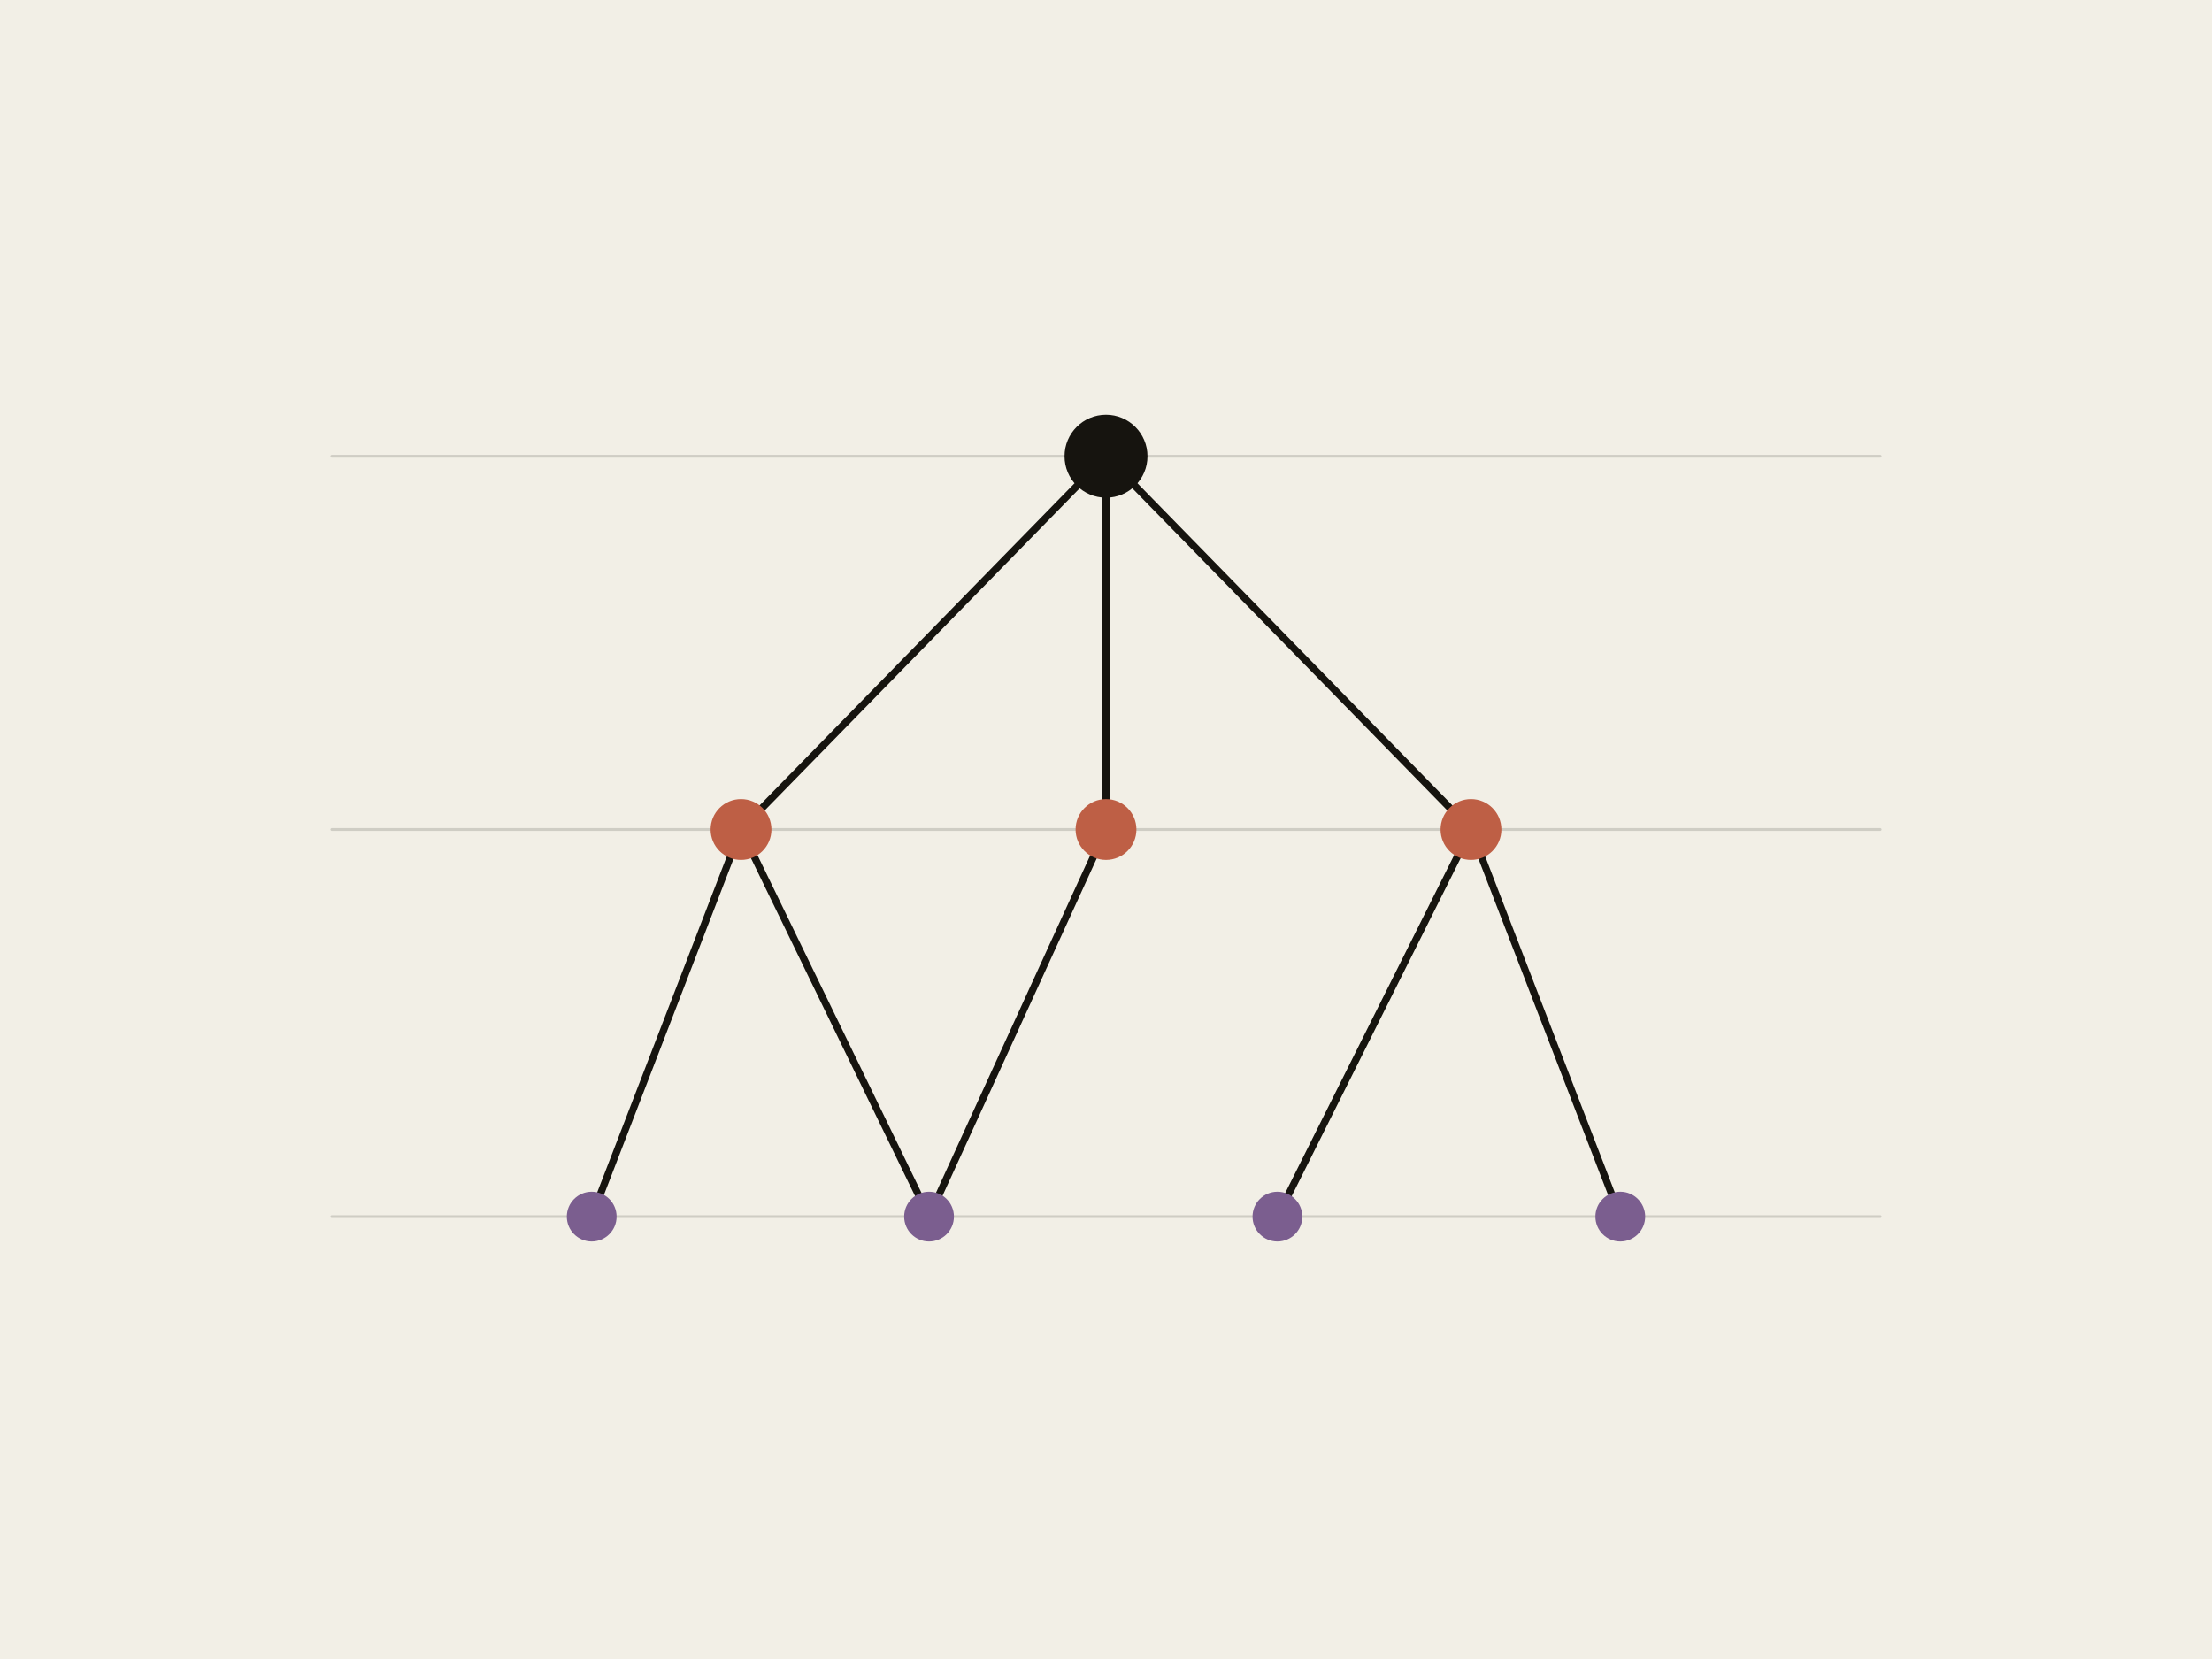
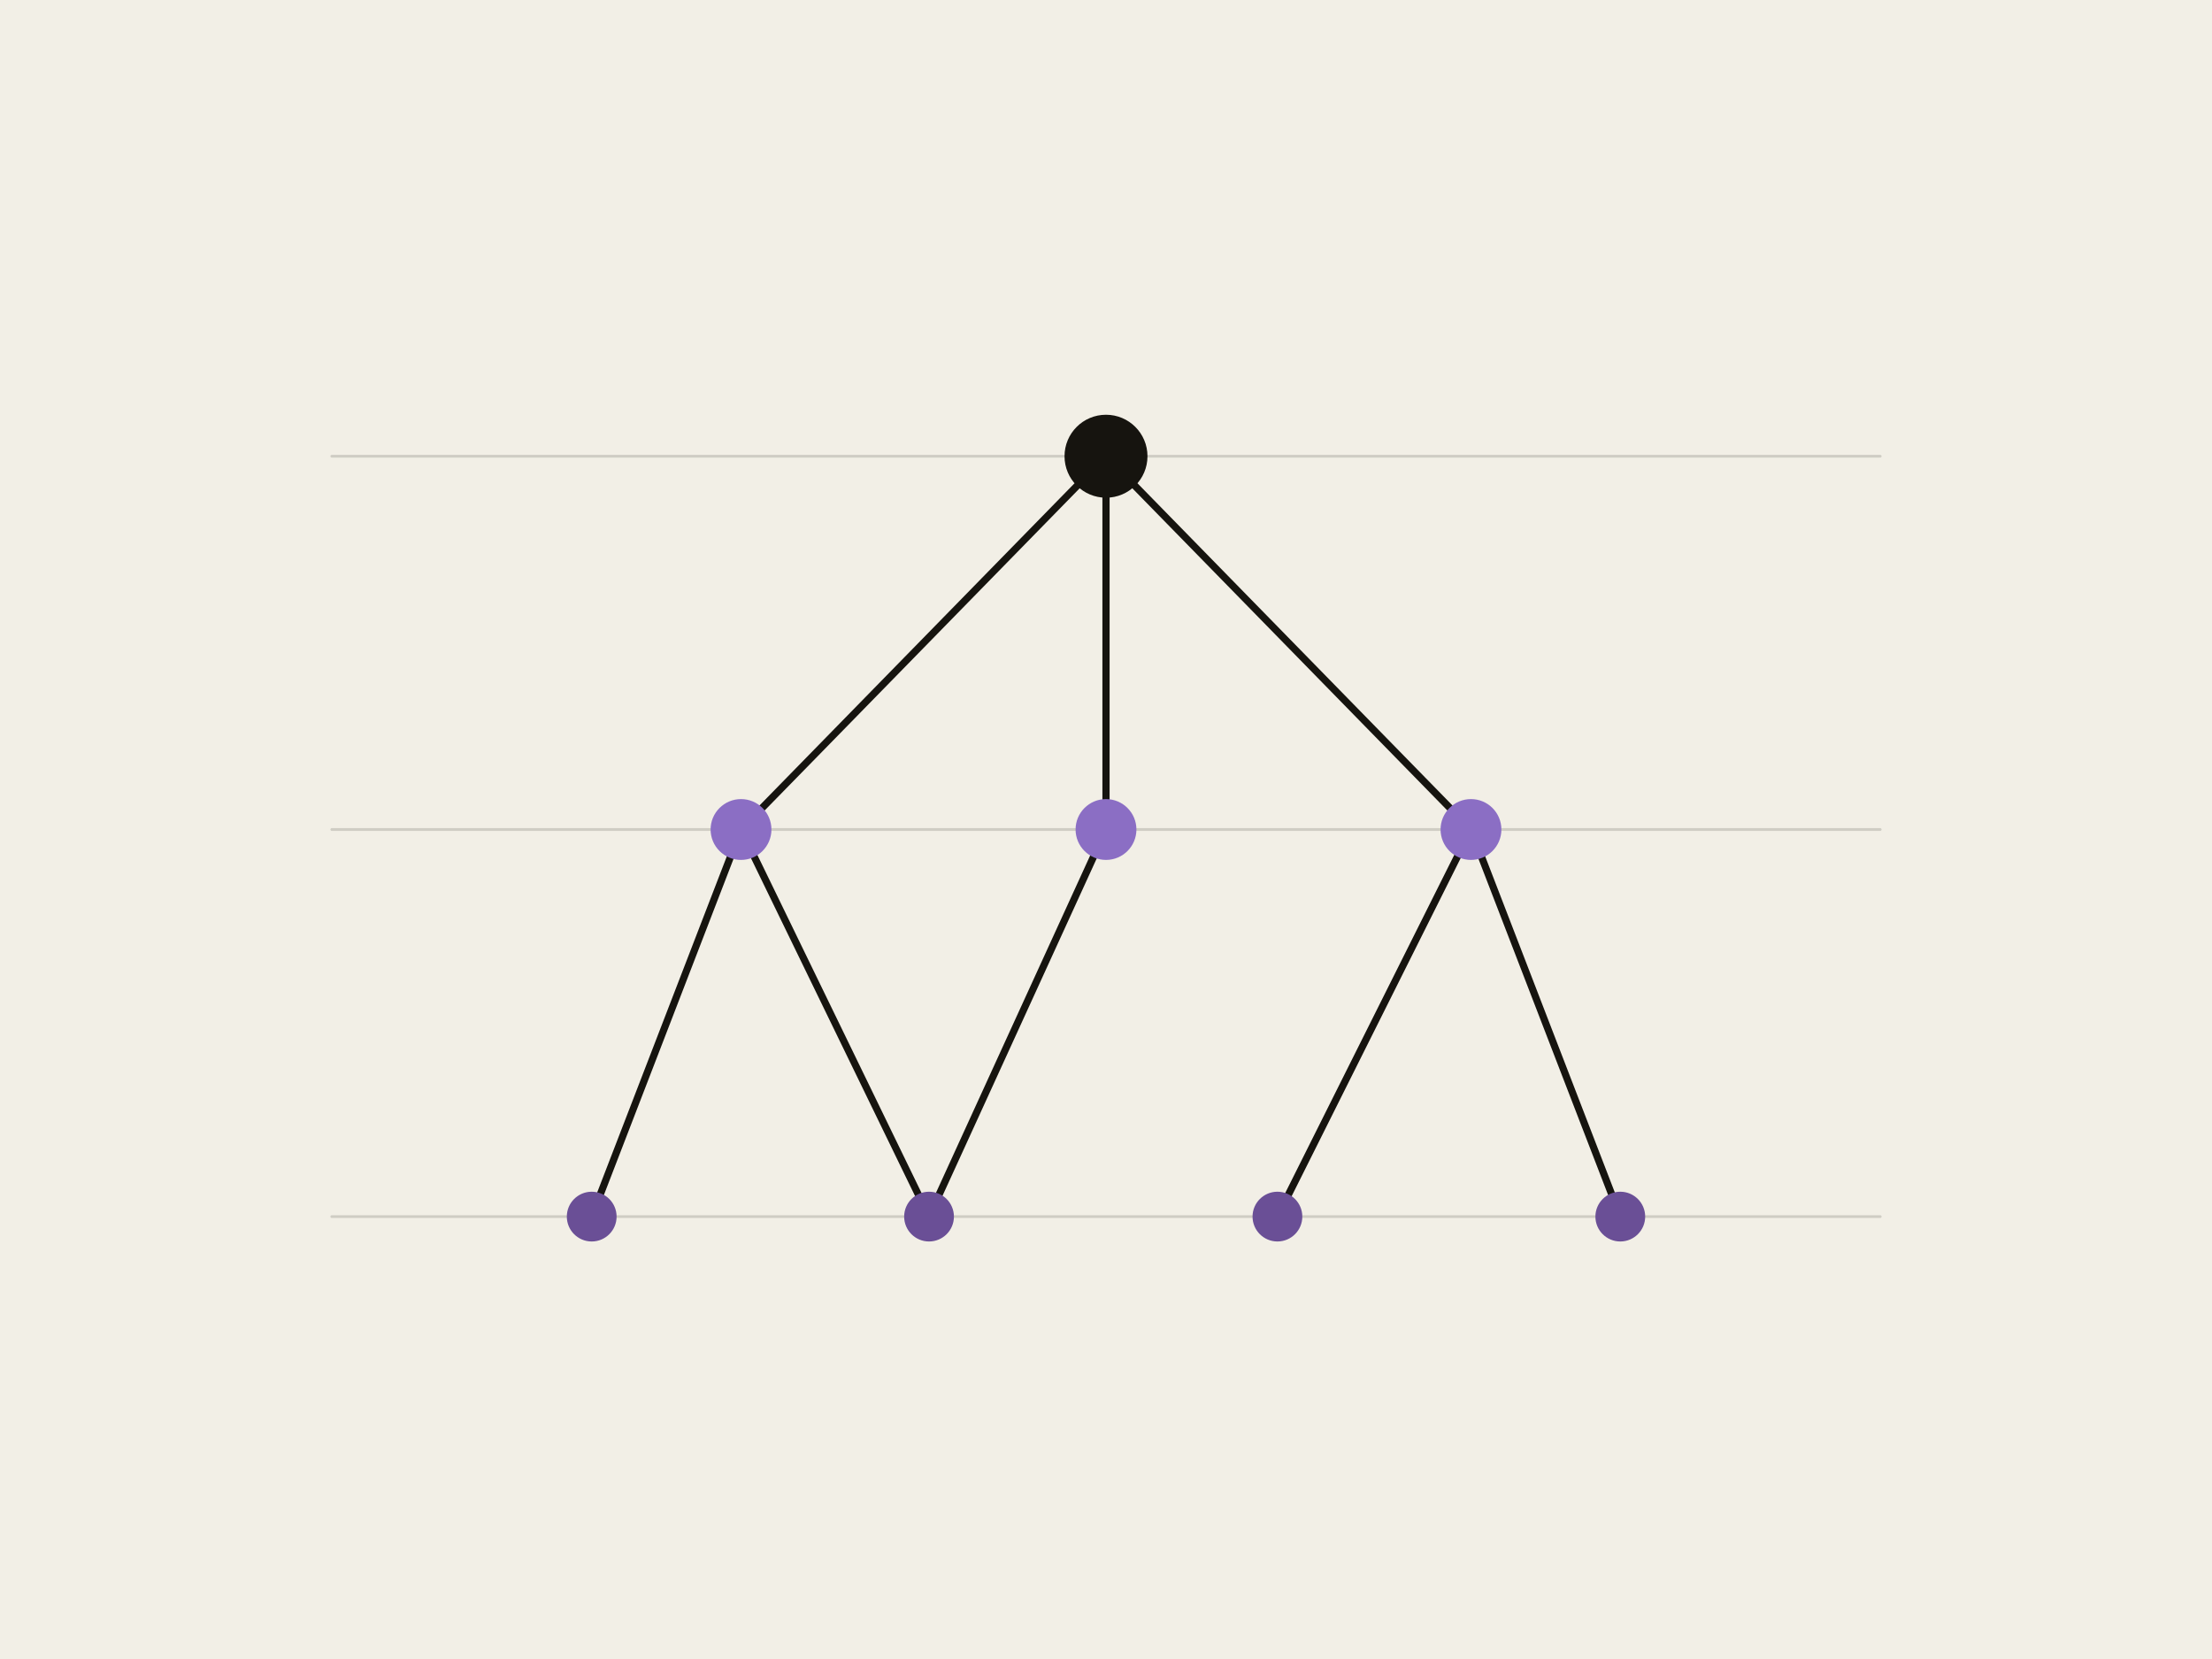
<svg xmlns="http://www.w3.org/2000/svg" viewBox="0 0 800 600" width="800" height="600">
  <rect width="800" height="600" fill="#f2efe6" />
  <g stroke="#16140f" opacity="0.16" stroke-width="1" stroke-linecap="round" fill="none">
    <path d="M120 165 H680" />
    <path d="M120 300 H680" />
    <path d="M120 440 H680" />
  </g>
  <g stroke="#16140f" stroke-width="2.6" stroke-linecap="round" fill="none">
    <path d="M400.0 165.0 L268.0 300.0" />
    <path d="M400.0 165.0 L400.0 300.0" />
    <path d="M400.0 165.0 L532.0 300.0" />
    <path d="M268.0 300.0 L214.0 440.0" />
    <path d="M268.0 300.0 L336.0 440.0" />
    <path d="M400.0 300.0 L336.0 440.0" />
    <path d="M532.0 300.0 L462.0 440.0" />
    <path d="M532.0 300.0 L586.0 440.0" />
  </g>
  <g>
-     <circle cx="214.0" cy="440.0" r="9" fill="#7b5e8f" />
-     <circle cx="336.0" cy="440.0" r="9" fill="#7b5e8f" />
-     <circle cx="462.0" cy="440.0" r="9" fill="#7b5e8f" />
-     <circle cx="586.0" cy="440.0" r="9" fill="#7b5e8f" />
+     <circle cx="214.0" cy="440.0" r="9" fill="#6a4f96" />
+     <circle cx="336.0" cy="440.0" r="9" fill="#6a4f96" />
+     <circle cx="462.0" cy="440.0" r="9" fill="#6a4f96" />
+     <circle cx="586.0" cy="440.0" r="9" fill="#6a4f96" />
  </g>
  <g>
-     <circle cx="268.0" cy="300.0" r="11" fill="#be5f45" />
-     <circle cx="400.0" cy="300.0" r="11" fill="#be5f45" />
-     <circle cx="532.0" cy="300.0" r="11" fill="#be5f45" />
+     <circle cx="268.0" cy="300.0" r="11" fill="#8b6ec4" />
+     <circle cx="400.0" cy="300.0" r="11" fill="#8b6ec4" />
+     <circle cx="532.0" cy="300.0" r="11" fill="#8b6ec4" />
  </g>
  <circle cx="400.0" cy="165.0" r="15" fill="#16140f" />
</svg>
